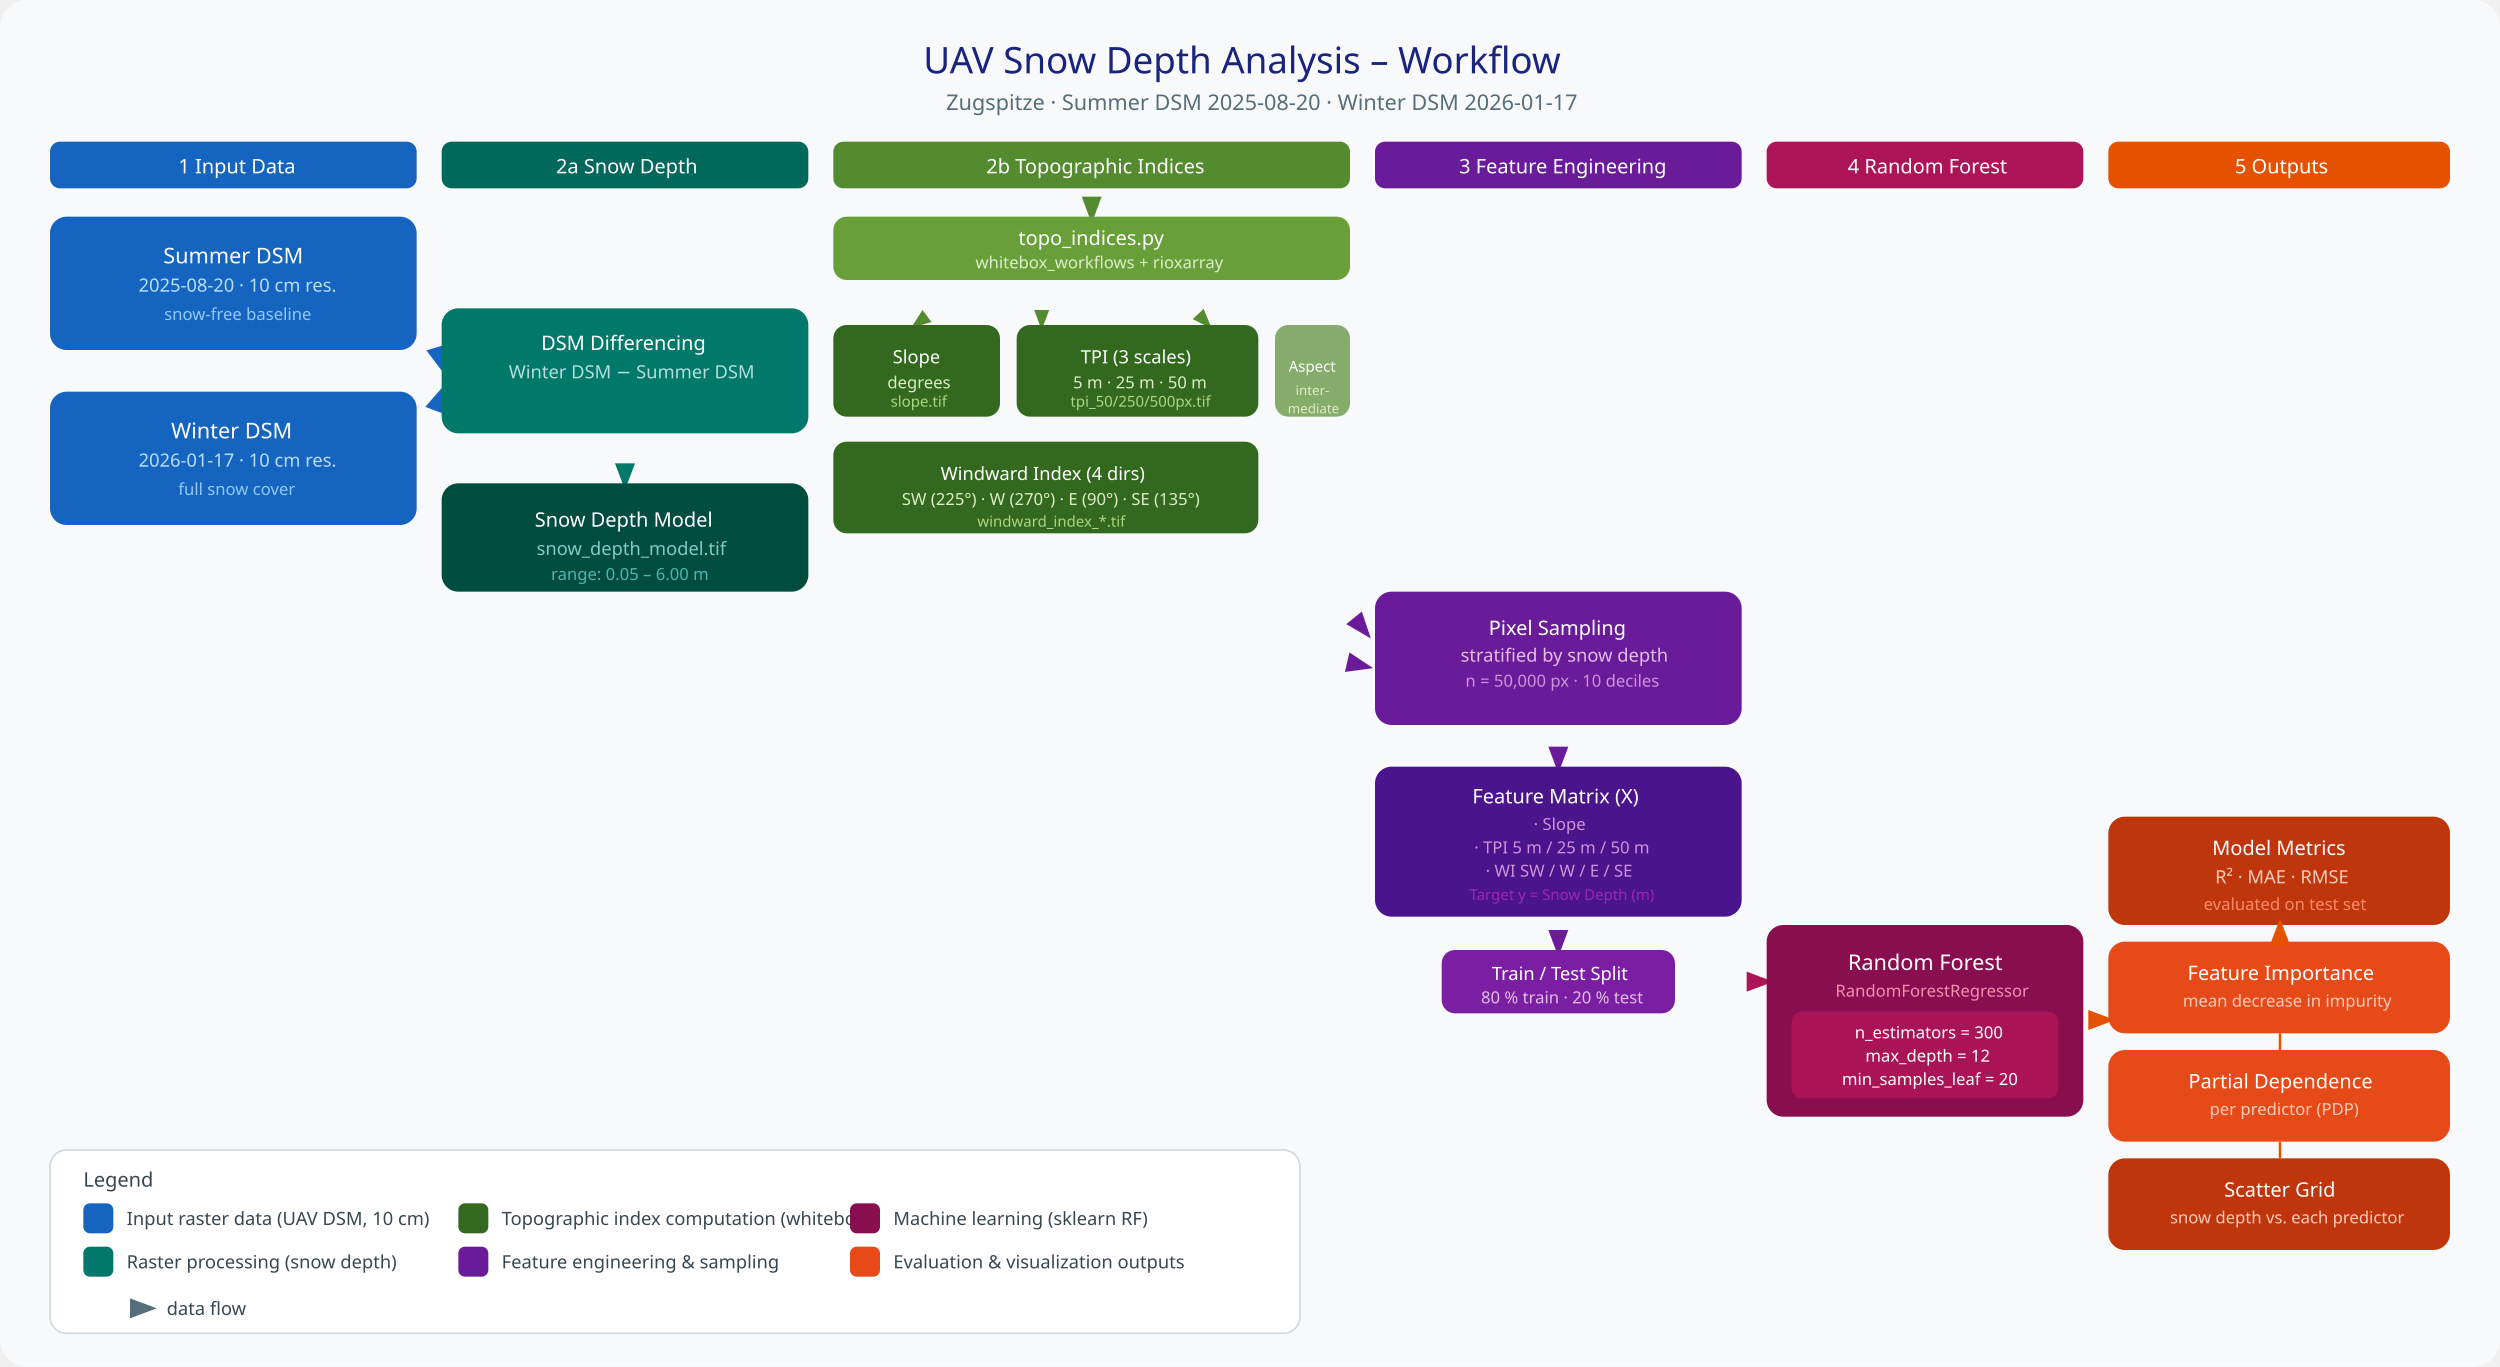
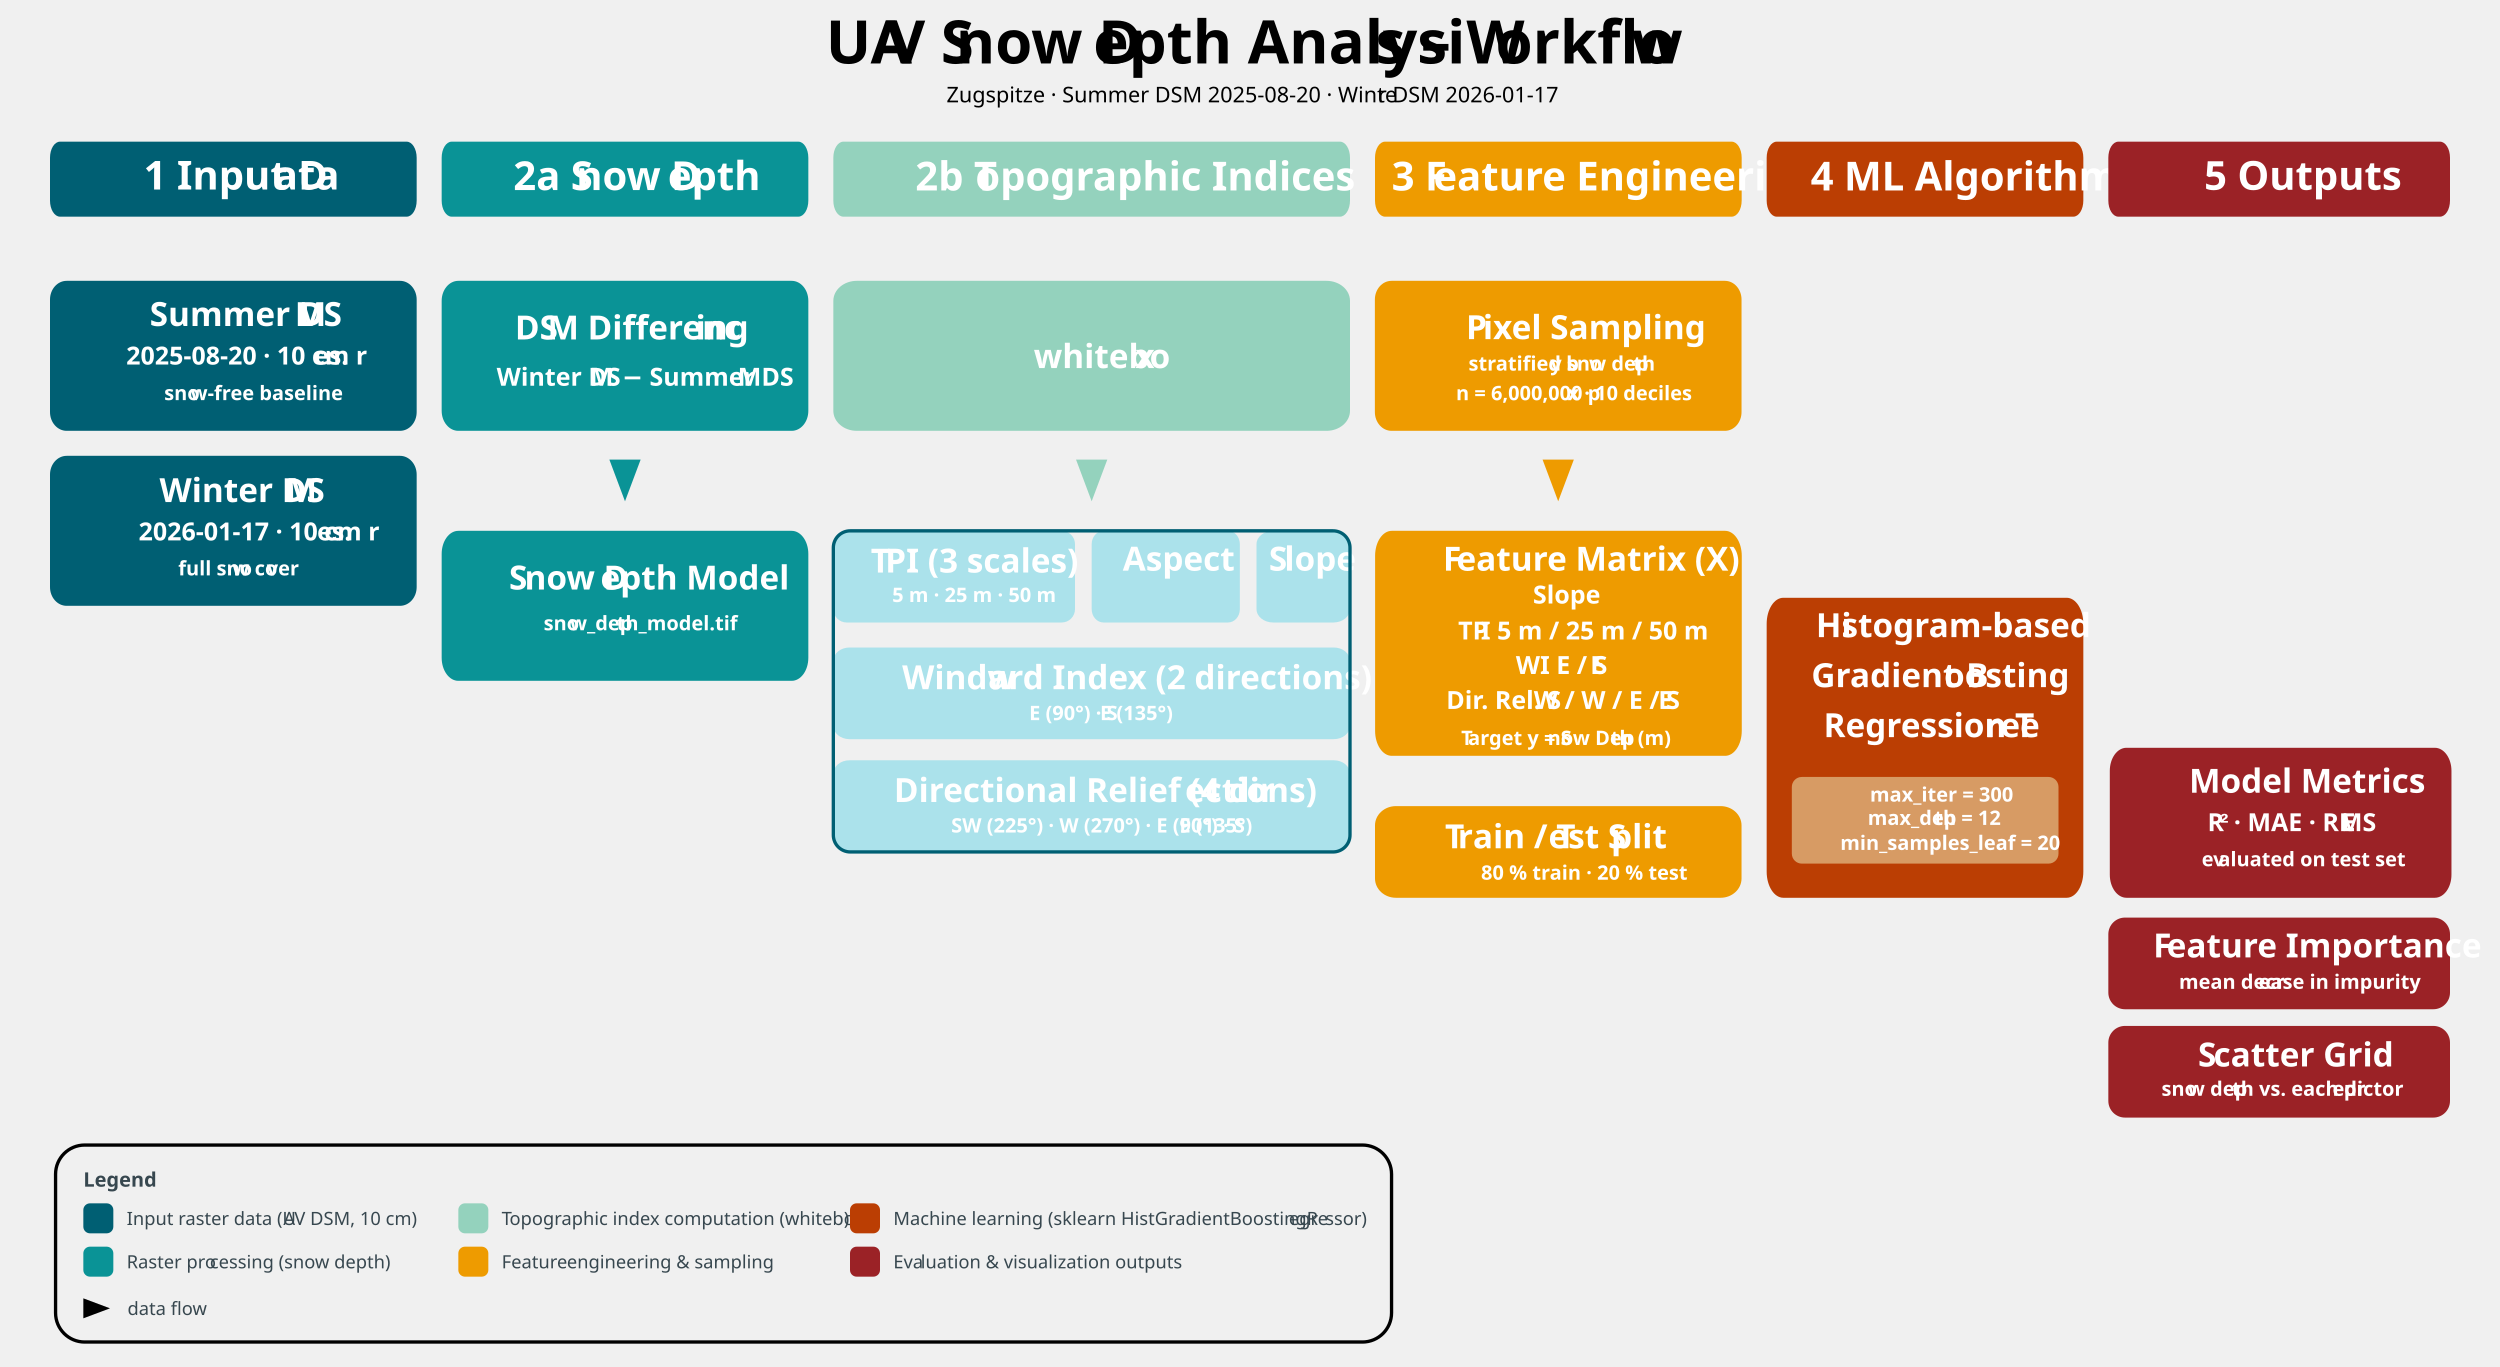
- <svg xmlns="http://www.w3.org/2000/svg" version="1.1" id="Ebene_1" x="0px" y="0px" width="1500px" height="820px" viewBox="0 0 1500 820" enable-background="new 0 0 1500 820" xml:space="preserve">
-   <path fill="#F8F9FA" d="M16,0h1468c8.837,0,16,7.164,16,16v788c0,8.837-7.163,16-16,16H16c-8.836,0-16-7.163-16-16V16  C0,7.164,7.164,0,16,0z" />
-   <text transform="matrix(1 0 0 1 553.9873 44)" fill="#1A237E" font-family="'SegoeUI-Bold'" font-size="22">UAV Snow Depth Analysis – Workflow</text>
-   <text transform="matrix(1 0 0 1 567.7017 66)" fill="#546E7A" font-family="'SegoeUI'" font-size="13">Zugspitze · Summer DSM 2025-08-20 · Winter DSM 2026-01-17</text>
-   <path fill="#1565C0" d="M36,85h208c3.313,0,6,2.687,6,6v16c0,3.313-2.687,6-6,6H36c-3.313,0-6-2.687-6-6V91  C30,87.687,32.687,85,36,85z" />
-   <text transform="matrix(1 0 0 1 107.0176 104)" fill="#FFFFFF" font-family="'SegoeUI-Semibold'" font-size="12">1 Input Data</text>
-   <path fill="#00695C" d="M271,85h208c3.313,0,6,2.687,6,6v16c0,3.313-2.687,6-6,6H271c-3.313,0-6-2.687-6-6V91  C265,87.687,267.687,85,271,85z" />
-   <text transform="matrix(1 0 0 1 333.583 104)" fill="#FFFFFF" font-family="'SegoeUI-Semibold'" font-size="12">2a Snow Depth</text>
-   <path fill="#558B2F" d="M506,85h298c3.313,0,6,2.687,6,6v16c0,3.313-2.687,6-6,6H506c-3.313,0-6-2.687-6-6V91  C500,87.687,502.687,85,506,85z" />
-   <text transform="matrix(1 0 0 1 591.7539 104)" fill="#FFFFFF" font-family="'SegoeUI-Semibold'" font-size="12">2b Topographic Indices</text>
-   <path fill="#6A1B9A" d="M831,85h208c3.313,0,6,2.687,6,6v16c0,3.313-2.687,6-6,6H831c-3.313,0-6-2.687-6-6V91  C825,87.687,827.687,85,831,85z" />
-   <text transform="matrix(1 0 0 1 875.4424 104)" fill="#FFFFFF" font-family="'SegoeUI-Semibold'" font-size="12">3 Feature Engineering</text>
-   <path fill="#AD1457" d="M1066,85h178c3.313,0,6,2.687,6,6v16c0,3.313-2.687,6-6,6h-178c-3.313,0-6-2.687-6-6V91  C1060,87.687,1062.687,85,1066,85z" />
-   <text transform="matrix(1 0 0 1 1108.655 104)" fill="#FFFFFF" font-family="'SegoeUI-Semibold'" font-size="12">4 Random Forest</text>
-   <path fill="#E65100" d="M1271,85h193c3.313,0,6,2.687,6,6v16c0,3.313-2.687,6-6,6h-193c-3.313,0-6-2.687-6-6V91  C1265,87.687,1267.687,85,1271,85z" />
-   <text transform="matrix(1 0 0 1 1340.944 104)" fill="#FFFFFF" font-family="'SegoeUI-Semibold'" font-size="12">5 Outputs</text>
-   <path fill="#1565C0" d="M40,130h200c5.523,0,10,4.477,10,10v60c0,5.523-4.477,10-10,10H40c-5.523,0-10-4.477-10-10v-60  C30,134.477,34.477,130,40,130z" />
-   <text transform="matrix(1 0 0 1 97.9629 158)" fill="#FFFFFF" font-family="'SegoeUI-Bold'" font-size="13">Summer DSM</text>
-   <text transform="matrix(1 0 0 1 83.1416 175)" fill="#BBDEFB" font-family="'SegoeUI'" font-size="11">2025-08-20 · 10 cm res.</text>
-   <text transform="matrix(1 0 0 1 98.5181 192)" fill="#90CAF9" font-family="'SegoeUI'" font-size="10">snow-free baseline</text>
-   <path fill="#1565C0" d="M40,235h200c5.523,0,10,4.477,10,10v60c0,5.523-4.477,10-10,10H40c-5.523,0-10-4.477-10-10v-60  C30,239.477,34.477,235,40,235z" />
-   <text transform="matrix(1 0 0 1 102.6313 263)" fill="#FFFFFF" font-family="'SegoeUI-Bold'" font-size="13">Winter DSM</text>
-   <text transform="matrix(1 0 0 1 83.1416 280)" fill="#BBDEFB" font-family="'SegoeUI'" font-size="11">2026-01-17 · 10 cm res.</text>
-   <text transform="matrix(1 0 0 1 106.9629 297)" fill="#90CAF9" font-family="'SegoeUI'" font-size="10">full snow cover</text>
-   <path fill="none" d="" />
-   <path fill="#1565C0" d="M267.299,206.782l-11.494,3.448l10.345,13.601L267.299,206.782z" />
-   <path marker-end="url(#arr-blue)" fill="#1565C0" d="M265,220" />
-   <path fill="none" d="" />
-   <path fill="#1565C0" d="M255.168,244.129l11.236,4.213v-17.088L255.168,244.129z" />
-   <path marker-end="url(#arr-blue)" fill="#1565C0" d="M265,235" />
-   <path fill="#00796B" d="M275,185h200c5.522,0,10,4.477,10,10v55c0,5.523-4.478,10-10,10H275c-5.523,0-10-4.477-10-10v-55  C265,189.477,269.477,185,275,185z" />
-   <text transform="matrix(1 0 0 1 324.6709 210)" fill="#FFFFFF" font-family="'SegoeUI-Bold'" font-size="12">DSM Differencing</text>
-   <text transform="matrix(1 0 0 1 305.2456 227)" fill="#B2DFDB" font-family="'SegoeUI'" font-size="11">Winter DSM − Summer DSM</text>
-   <path fill="none" d="" />
-   <path fill="#00796B" d="M381,278h-12l6,16L381,278z" />
-   <path marker-end="url(#arr-teal)" fill="#00796B" d="M375,290" />
-   <path fill="#004D40" d="M275,290h200c5.522,0,10,4.477,10,10v45c0,5.523-4.478,10-10,10H275c-5.523,0-10-4.477-10-10v-45  C265,294.477,269.477,290,275,290z" />
-   <text transform="matrix(1 0 0 1 320.8301 316)" fill="#FFFFFF" font-family="'SegoeUI-Bold'" font-size="12">Snow Depth Model</text>
-   <text transform="matrix(1 0 0 1 321.9497 333)" fill="#80CBC4" font-family="'SegoeUI'" font-size="11">snow_depth_model.tif</text>
-   <text transform="matrix(1 0 0 1 330.6201 348)" fill="#4DB6AC" font-family="'SegoeUI'" font-size="10">range: 0.05 – 6.00 m</text>
-   <path fill="none" d="" />
-   <path fill="#558B2F" d="M661,118h-12l6,16L661,118z" />
-   <path marker-end="url(#arr-green)" fill="#558B2F" d="M655,130" />
-   <path fill="#689F38" d="M508,130h294c4.418,0,8,3.582,8,8v22c0,4.418-3.582,8-8,8H508c-4.418,0-8-3.582-8-8v-22  C500,133.582,503.582,130,508,130z" />
-   <text transform="matrix(1 0 0 1 611.0459 147)" fill="#FFFFFF" font-family="'SegoeUI-Bold'" font-size="12">topo_indices.py</text>
-   <text transform="matrix(1 0 0 1 585.2734 161)" fill="#DCEDC8" font-family="'SegoeUI'" font-size="10">whitebox_workflows + rioxarray</text>
-   <path fill="none" d="" />
-   <path fill="#558B2F" d="M558.9,193.2l-5.4-7.2l-6.9,10.8L558.9,193.2z" />
-   <path marker-end="url(#arr-green)" fill="#558B2F" d="M549,195" />
-   <path fill="none" d="" />
-   <path fill="#558B2F" d="M629.5,186h-9l4.5,12L629.5,186z" />
-   <path marker-end="url(#arr-green)" fill="#558B2F" d="M625,195" />
-   <path fill="none" d="" />
-   <path fill="#558B2F" d="M722.188,185.339l-6.604,6.115l11.455,5.748L722.188,185.339z" />
-   <path marker-end="url(#arr-green)" fill="#558B2F" d="M725,195" />
-   <path fill="#33691E" d="M508,195h84c4.418,0,8,3.582,8,8v39c0,4.418-3.582,8-8,8h-84c-4.418,0-8-3.582-8-8v-39  C500,198.582,503.582,195,508,195z" />
-   <text transform="matrix(1 0 0 1 535.6055 218)" fill="#FFFFFF" font-family="'SegoeUI-Bold'" font-size="11">Slope</text>
-   <text transform="matrix(1 0 0 1 532.4072 233)" fill="#DCEDC8" font-family="'SegoeUI'" font-size="10">degrees</text>
-   <text transform="matrix(1 0 0 1 534.3662 244)" fill="#AED581" font-family="'SegoeUI'" font-size="9">slope.tif</text>
-   <path fill="#33691E" d="M618,195h129c4.418,0,8,3.582,8,8v39c0,4.418-3.582,8-8,8H618c-4.418,0-8-3.582-8-8v-39  C610,198.582,613.582,195,618,195z" />
-   <text transform="matrix(1 0 0 1 648.4199 218)" fill="#FFFFFF" font-family="'SegoeUI-Bold'" font-size="11">TPI (3 scales)</text>
-   <text transform="matrix(1 0 0 1 643.8481 233)" fill="#DCEDC8" font-family="'SegoeUI'" font-size="10">5 m · 25 m · 50 m</text>
-   <text transform="matrix(1 0 0 1 642.249 244)" fill="#AED581" font-family="'SegoeUI'" font-size="9">tpi_50/250/500px.tif</text>
-   <path fill="#33691E" d="M508,265h239c4.418,0,8,3.582,8,8v39c0,4.418-3.582,8-8,8H508c-4.418,0-8-3.582-8-8v-39  C500,268.582,503.582,265,508,265z" />
-   <text transform="matrix(1 0 0 1 564.3867 288)" fill="#FFFFFF" font-family="'SegoeUI-Bold'" font-size="11">Windward Index (4 dirs)</text>
-   <text transform="matrix(1 0 0 1 541.082 303)" fill="#DCEDC8" font-family="'SegoeUI'" font-size="10">SW (225°) · W (270°) · E (90°) · SE (135°)</text>
-   <text transform="matrix(1 0 0 1 586.3901 316)" fill="#AED581" font-family="'SegoeUI'" font-size="9">windward_index_*.tif</text>
-   <path opacity="0.7" fill="#558B2F" enable-background="new    " d="M773,195h29c4.418,0,8,3.582,8,8v39c0,4.418-3.582,8-8,8h-29  c-4.418,0-8-3.582-8-8v-39C765,198.582,768.582,195,773,195z" />
-   <text transform="matrix(1 0 0 1 773.1943 223)" fill="#FFFFFF" font-family="'SegoeUI-Semibold'" font-size="9">Aspect</text>
-   <text transform="matrix(1 0 0 1 777.3301 237)" fill="#DCEDC8" font-family="'SegoeUI'" font-size="8">inter-</text>
-   <text transform="matrix(1 0 0 1 772.6563 248)" fill="#DCEDC8" font-family="'SegoeUI'" font-size="8">mediate</text>
-   <path fill="none" d="" />
-   <path fill="#6A1B9A" d="M809.649,391.464l-2.688,11.695l16.938-2.263L809.649,391.464z" />
-   <path marker-end="url(#arr-purple)" fill="#6A1B9A" d="M820,400" />
-   <path fill="none" d="" />
-   <path fill="#6A1B9A" d="M817.09,366.903l-9.313,7.567l14.746,8.634L817.09,366.903z" />
-   <path marker-end="url(#arr-purple)" fill="#6A1B9A" d="M820,380" />
-   <path fill="#6A1B9A" d="M835,355h200c5.522,0,10,4.477,10,10v60c0,5.522-4.478,10-10,10H835c-5.522,0-10-4.478-10-10v-60  C825,359.477,829.478,355,835,355z" />
-   <text transform="matrix(1 0 0 1 893.2285 381)" fill="#FFFFFF" font-family="'SegoeUI-Bold'" font-size="12">Pixel Sampling</text>
-   <text transform="matrix(1 0 0 1 876.3447 397)" fill="#E1BEE7" font-family="'SegoeUI'" font-size="11">stratified by snow depth</text>
-   <text transform="matrix(1 0 0 1 879.2363 412)" fill="#CE93D8" font-family="'SegoeUI'" font-size="10">n = 50,000 px · 10 deciles</text>
-   <path fill="none" d="" />
-   <path fill="#6A1B9A" d="M941,448h-12l6,16L941,448z" />
-   <path marker-end="url(#arr-purple)" fill="#6A1B9A" d="M935,460" />
-   <path fill="#4A148C" d="M835,460h200c5.522,0,10,4.478,10,10v70c0,5.522-4.478,10-10,10H835c-5.522,0-10-4.478-10-10v-70  C825,464.478,829.478,460,835,460z" />
-   <text transform="matrix(1 0 0 1 883.4229 482)" fill="#FFFFFF" font-family="'SegoeUI-Bold'" font-size="12">Feature Matrix (X)</text>
-   <text transform="matrix(1 0 0 1 920.1953 498)" fill="#CE93D8" font-family="'SegoeUI'" font-size="10">· Slope</text>
-   <text transform="matrix(1 0 0 1 884.5459 512)" fill="#CE93D8" font-family="'SegoeUI'" font-size="10">· TPI 5 m / 25 m / 50 m</text>
-   <text transform="matrix(1 0 0 1 891.4014 526)" fill="#CE93D8" font-family="'SegoeUI'" font-size="10">· WI SW / W / E / SE</text>
-   <text transform="matrix(1 0 0 1 881.7031 540)" fill="#9C27B0" font-family="'SegoeUI'" font-size="9">Target y = Snow Depth (m)</text>
-   <path fill="none" d="" />
-   <path fill="#6A1B9A" d="M941,558h-12l6,16L941,558z" />
-   <path marker-end="url(#arr-purple)" fill="#6A1B9A" d="M935,570" />
-   <path fill="#7B1FA2" d="M873,570h124c4.418,0,8,3.582,8,8v22c0,4.418-3.582,8-8,8H873c-4.418,0-8-3.582-8-8v-22  C865,573.582,868.582,570,873,570z" />
-   <text transform="matrix(1 0 0 1 895.1006 588)" fill="#FFFFFF" font-family="'SegoeUI-Semibold'" font-size="11">Train / Test Split</text>
-   <text transform="matrix(1 0 0 1 888.5918 602)" fill="#E1BEE7" font-family="'SegoeUI'" font-size="10">80 % train · 20 % test</text>
-   <path fill="none" d="" />
-   <path fill="#AD1457" d="M1048,583v12l16-6L1048,583z" />
-   <path marker-end="url(#arr-pink)" fill="#AD1457" d="M1060,589" />
-   <path fill="#880E4F" d="M1070,555h170c5.522,0,10,4.478,10,10v95c0,5.522-4.478,10-10,10h-170c-5.522,0-10-4.478-10-10v-95  C1060,559.478,1064.478,555,1070,555z" />
-   <text transform="matrix(1 0 0 1 1108.761 582)" fill="#FFFFFF" font-family="'SegoeUI-Bold'" font-size="13">Random Forest</text>
-   <text transform="matrix(1 0 0 1 1101.248 598)" fill="#F48FB1" font-family="'SegoeUI'" font-size="10">RandomForestRegressor</text>
-   <path opacity="0.6" fill="#C2185B" enable-background="new    " d="M1081,607h148c3.313,0,6,2.687,6,6v40c0,3.313-2.687,6-6,6h-148  c-3.313,0-6-2.687-6-6v-40C1075,609.687,1077.687,607,1081,607z" />
-   <text transform="matrix(1 0 0 1 1112.873 623)" fill="#FFFFFF" font-family="'SegoeUI'" font-size="10">n_estimators = 300</text>
-   <text transform="matrix(1 0 0 1 1119.207 637)" fill="#FFFFFF" font-family="'SegoeUI'" font-size="10">max_depth = 12</text>
-   <text transform="matrix(1 0 0 1 1105.158 651)" fill="#FFFFFF" font-family="'SegoeUI'" font-size="10">min_samples_leaf = 20</text>
-   <path fill="none" d="" />
-   <path fill="#E65100" d="M1253,606v12l16-6L1253,606z" />
-   <path marker-end="url(#arr-orange)" fill="#E65100" d="M1265,612" />
-   <path fill="#BF360C" d="M1275,490h185c5.522,0,10,4.478,10,10v45c0,5.522-4.478,10-10,10h-185c-5.522,0-10-4.478-10-10v-45  C1265,494.478,1269.478,490,1275,490z" />
-   <text transform="matrix(1 0 0 1 1327.31 513)" fill="#FFFFFF" font-family="'SegoeUI-Bold'" font-size="12">Model Metrics</text>
-   <text transform="matrix(1 0 0 1 1329.084 530)" fill="#FFCCBC" font-family="'SegoeUI'" font-size="11">R² · MAE · RMSE</text>
-   <text transform="matrix(1 0 0 1 1322.185 546)" fill="#FF8A65" font-family="'SegoeUI'" font-size="10">evaluated on test set</text>
-   <path fill="#E64A19" d="M1275,565h185c5.522,0,10,4.478,10,10v35c0,5.522-4.478,10-10,10h-185c-5.522,0-10-4.478-10-10v-35  C1265,569.478,1269.478,565,1275,565z" />
-   <text transform="matrix(1 0 0 1 1312.509 588)" fill="#FFFFFF" font-family="'SegoeUI-Bold'" font-size="12">Feature Importance</text>
-   <text transform="matrix(1 0 0 1 1309.704 604)" fill="#FFCCBC" font-family="'SegoeUI'" font-size="10">mean decrease in impurity</text>
-   <path fill="#E64A19" d="M1275,630h185c5.522,0,10,4.478,10,10v35c0,5.522-4.478,10-10,10h-185c-5.522,0-10-4.478-10-10v-35  C1265,634.478,1269.478,630,1275,630z" />
-   <text transform="matrix(1 0 0 1 1313.062 653)" fill="#FFFFFF" font-family="'SegoeUI-Bold'" font-size="12">Partial Dependence</text>
-   <text transform="matrix(1 0 0 1 1325.725 669)" fill="#FFCCBC" font-family="'SegoeUI'" font-size="10">per predictor (PDP)</text>
-   <path fill="#BF360C" d="M1275,695h185c5.522,0,10,4.478,10,10v35c0,5.522-4.478,10-10,10h-185c-5.522,0-10-4.478-10-10v-35  C1265,699.478,1269.478,695,1275,695z" />
-   <text transform="matrix(1 0 0 1 1334.496 718)" fill="#FFFFFF" font-family="'SegoeUI-Bold'" font-size="12">Scatter Grid</text>
-   <text transform="matrix(1 0 0 1 1301.986 734)" fill="#FFCCBC" font-family="'SegoeUI'" font-size="10">snow depth vs. each predictor</text>
-   <line fill="none" stroke="#E65100" stroke-width="1.5" x1="1368" y1="555" x2="1368" y2="565" />
-   <line fill="none" stroke="#E65100" stroke-width="1.5" x1="1368" y1="620" x2="1368" y2="630" />
-   <line fill="none" stroke="#E65100" stroke-width="1.5" x1="1368" y1="685" x2="1368" y2="695" />
-   <path fill="none" d="" />
-   <path fill="#E65100" d="M1362,567h12l-6-16L1362,567z" />
-   <path marker-end="url(#arr-orange)" fill="#E65100" d="M1368,555" />
-   <path fill="#FFFFFF" stroke="#CFD8DC" d="M40,690h730c5.522,0,10,4.478,10,10v90c0,5.522-4.478,10-10,10H40c-5.523,0-10-4.478-10-10  v-90C30,694.478,34.477,690,40,690z" />
-   <text transform="matrix(1 0 0 1 50 712)" fill="#37474F" font-family="'SegoeUI-Bold'" font-size="12">Legend</text>
-   <path fill="#1565C0" d="M54,722h10c2.209,0,4,1.791,4,4v10c0,2.209-1.791,4-4,4H54c-2.209,0-4-1.791-4-4v-10  C50,723.791,51.791,722,54,722z" />
-   <text transform="matrix(1 0 0 1 76 735)" fill="#37474F" font-family="'SegoeUI'" font-size="11">Input raster data (UAV DSM, 10 cm)</text>
-   <path fill="#00796B" d="M54,748h10c2.209,0,4,1.791,4,4v10c0,2.209-1.791,4-4,4H54c-2.209,0-4-1.791-4-4v-10  C50,749.791,51.791,748,54,748z" />
-   <text transform="matrix(1 0 0 1 76 761)" fill="#37474F" font-family="'SegoeUI'" font-size="11">Raster processing (snow depth)</text>
-   <path fill="#33691E" d="M279,722h10c2.209,0,4,1.791,4,4v10c0,2.209-1.791,4-4,4h-10c-2.209,0-4-1.791-4-4v-10  C275,723.791,276.791,722,279,722z" />
-   <text transform="matrix(1 0 0 1 301 735)" fill="#37474F" font-family="'SegoeUI'" font-size="11">Topographic index computation (whitebox)</text>
-   <path fill="#6A1B9A" d="M279,748h10c2.209,0,4,1.791,4,4v10c0,2.209-1.791,4-4,4h-10c-2.209,0-4-1.791-4-4v-10  C275,749.791,276.791,748,279,748z" />
-   <text transform="matrix(1 0 0 1 301 761)" fill="#37474F" font-family="'SegoeUI'" font-size="11">Feature engineering &amp; sampling</text>
-   <path fill="#880E4F" d="M514,722h10c2.209,0,4,1.791,4,4v10c0,2.209-1.791,4-4,4h-10c-2.209,0-4-1.791-4-4v-10  C510,723.791,511.791,722,514,722z" />
-   <text transform="matrix(1 0 0 1 536 735)" fill="#37474F" font-family="'SegoeUI'" font-size="11">Machine learning (sklearn RF)</text>
-   <path fill="#E64A19" d="M514,748h10c2.209,0,4,1.791,4,4v10c0,2.209-1.791,4-4,4h-10c-2.209,0-4-1.791-4-4v-10  C510,749.791,511.791,748,514,748z" />
-   <text transform="matrix(1 0 0 1 536 761)" fill="#37474F" font-family="'SegoeUI'" font-size="11">Evaluation &amp; visualization outputs</text>
-   <path fill="none" d="" />
-   <path fill="#546E7A" d="M78,779v12l16-6L78,779z" />
-   <path marker-end="url(#arr-grey)" fill="#546E7A" d="M90,785" />
-   <text transform="matrix(1 0 0 1 100 789)" fill="#37474F" font-family="'SegoeUI'" font-size="11">data flow </text>
+ <svg xmlns="http://www.w3.org/2000/svg" width="100%" height="100%" viewBox="0 0 1500 820" version="1.1" xml:space="preserve" style="fill-rule:evenodd;clip-rule:evenodd;stroke-linecap:round;stroke-linejoin:round;stroke-miterlimit:1.5;">
+   <g id="Title">
+     <g transform="matrix(36,0,0,36,1002.7,38.0683)" />
+     <text x="495.498px" y="38.068px" style="font-family:'Akrobat-Black', 'Akrobat';font-weight:900;font-size:36px;">UA<tspan x="531.714px " y="38.068px ">V</tspan> S<tspan x="573.474px 590.61px 606.63px " y="38.068px 38.068px 38.068px ">now</tspan> D<tspan x="655.95px " y="38.068px ">e</tspan>pth Analysi<tspan x="825.258px " y="38.068px ">s</tspan> – W<tspan x="897.33px " y="38.068px ">o</tspan>rkflo<tspan x="978.726px " y="38.068px ">w</tspan>
+     </text>
+     <text x="567.895px" y="61.392px" style="font-family:'SegoeUI', 'Segoe UI', sans-serif;font-size:13px;">Zugspitze · Summer DSM 2025-08-20 · Winte<tspan x="826.696px " y="61.392px ">r</tspan> DSM 2026-01-17</text>
+   </g>
+   <g id="_1.-Input-Data">
+     <path d="M36,85l208,0c3.313,0 6,4.318 6,9.643l0,25.714c0,5.325 -2.687,9.643 -6,9.643l-208,0c-3.313,0 -6,-4.318 -6,-9.643l0,-25.714c0,-5.325 2.687,-9.643 6,-9.643Z" style="fill:#005f73;fill-rule:nonzero;" />
+     <g transform="matrix(24,0,0,24,194.48,113.74)" />
+     <text x="86.168px" y="113.74px" style="font-family:'Akrobat-Black', 'Akrobat';font-weight:900;font-size:24px;fill:#fff;">1 Input D<tspan x="164.264px " y="113.74px ">a</tspan>ta</text>
+     <path d="M40,168.5l200,-0c5.523,-0 10,5.037 10,11.25l0,67.5c0,6.213 -4.477,11.25 -10,11.25l-200,-0c-5.523,-0 -10,-5.037 -10,-11.25l0,-67.5c0,-6.213 4.477,-11.25 10,-11.25Z" style="fill:#005f73;fill-rule:nonzero;" />
+     <g transform="matrix(20,0,0,20,191.05,195.584)" />
+     <text x="89.81px" y="195.584px" style="font-family:'Akrobat-ExtraBold', 'Akrobat';font-weight:800;font-size:20px;fill:#fff;">Summer DS<tspan x="176.89px " y="195.584px ">M</tspan>
+     </text>
+     <g transform="matrix(15,0,0,15,204.402,218.735)" />
+     <text x="75.718px" y="218.735px" style="font-family:'Akrobat-Bold', 'Akrobat';font-weight:700;font-size:15px;fill:#fff;">2025-08-20 · 10 cm r<tspan x="188.427px " y="218.735px ">e</tspan>s.</text>
+     <g transform="matrix(12,0,0,12,183.943,240.069)" />
+     <text x="98.515px" y="240.069px" style="font-family:'Akrobat-SemiBold', 'Akrobat';font-weight:600;font-size:12px;fill:#fff;">sno<tspan x="114.283px " y="240.069px ">w</tspan>-free baseline</text>
+     <path d="M40,273.5l200,-0c5.523,-0 10,5.037 10,11.25l0,67.5c0,6.213 -4.477,11.25 -10,11.25l-200,-0c-5.523,-0 -10,-5.037 -10,-11.25l0,-67.5c0,-6.213 4.477,-11.25 10,-11.25Z" style="fill:#005f73;fill-rule:nonzero;" />
+     <g transform="matrix(20,0,0,20,185.51,301.237)" />
+     <text x="95.69px" y="301.237px" style="font-family:'Akrobat-ExtraBold', 'Akrobat';font-weight:800;font-size:20px;fill:#fff;">Winter DS<tspan x="171.35px " y="301.237px ">M</tspan>
+     </text>
+     <g transform="matrix(15,0,0,15,206.229,324.237)" />
+     <text x="83.139px" y="324.237px" style="font-family:'Akrobat-Bold', 'Akrobat';font-weight:700;font-size:15px;fill:#fff;">2026-01-17 · 10 cm r<tspan x="190.254px " y="324.237px ">e</tspan>s.</text>
+     <g transform="matrix(12,0,0,12,174.208,345.237)" />
+     <text x="106.96px" y="345.237px" style="font-family:'Akrobat-SemiBold', 'Akrobat';font-weight:600;font-size:12px;fill:#fff;">full sno<tspan x="139.42px " y="345.237px ">w</tspan> co<tspan x="160.036px " y="345.237px ">v</tspan>er</text>
+   </g>
+   <g id="_2a.-Snow-Depth">
+     <path d="M271,85l208,0c3.313,0 6,4.318 6,9.643l0,25.714c0,5.325 -2.687,9.643 -6,9.643l-208,0c-3.313,0 -6,-4.318 -6,-9.643l0,-25.714c0,-5.325 2.687,-9.643 6,-9.643Z" style="fill:#0a9396;fill-rule:nonzero;" />
+     <g transform="matrix(24,0,0,24,442.536,114.04)" />
+     <text x="307.992px" y="114.04px" style="font-family:'Akrobat-Black', 'Akrobat';font-weight:900;font-size:24px;fill:#fff;">2a S<tspan x="345.744px 357.168px 367.848px " y="114.04px 114.04px 114.04px ">now</tspan> D<tspan x="400.728px " y="114.04px ">e</tspan>pth</text>
+     <path d="M275,168.5l200,-0c5.522,-0 10,5.372 10,12l0,66c0,6.628 -4.478,12 -10,12l-200,-0c-5.523,-0 -10,-5.372 -10,-12l0,-66c0,-6.628 4.477,-12 10,-12Z" style="fill:#0a9396;fill-rule:nonzero;" />
+     <g transform="matrix(20,0,0,20,440.8,203.668)" />
+     <text x="308.96px" y="203.668px" style="font-family:'Akrobat-ExtraBold', 'Akrobat';font-weight:800;font-size:20px;fill:#fff;">DS<tspan x="328.5px " y="203.668px ">M</tspan> Differenc<tspan x="417.34px " y="203.668px ">i</tspan>ng</text>
+     <g transform="matrix(15,0,0,15,452.955,231.433)" />
+     <text x="297.99px" y="231.433px" style="font-family:'Akrobat-Bold', 'Akrobat';font-weight:700;font-size:15px;fill:#fff;">Winter DS<tspan x="353.85px " y="231.433px ">M</tspan> − Summer DS<tspan x="442.635px " y="231.433px ">M</tspan>
+     </text>
+     <path d="M384.375,275.777l-18.75,-0l9.375,25l9.375,-25Z" style="fill:#0a9396;fill-rule:nonzero;" />
+     <path d="M275,318.5l200,-0c5.522,-0 10,6.199 10,13.846l0,62.308c0,7.647 -4.478,13.846 -10,13.846l-200,-0c-5.523,-0 -10,-6.199 -10,-13.846l0,-62.308c0,-7.647 4.477,-13.846 10,-13.846Z" style="fill:#0a9396;fill-rule:nonzero;" />
+     <g transform="matrix(20,0,0,20,445.15,353.705)" />
+     <text x="305.39px" y="353.705px" style="font-family:'Akrobat-ExtraBold', 'Akrobat';font-weight:800;font-size:20px;fill:#fff;">S<tspan x="314.71px 324.17px 333.03px " y="353.705px 353.705px 353.705px ">now</tspan> D<tspan x="360.27px " y="353.705px ">e</tspan>pth Model</text>
+     <g transform="matrix(12,0,0,12,423.588,378.177)" />
+     <text x="326.184px" y="378.177px" style="font-family:'Akrobat-SemiBold', 'Akrobat';font-weight:600;font-size:12px;fill:#fff;">sno<tspan x="341.952px 348.852px " y="378.177px 378.177px ">w_</tspan>dep<tspan x="370.02px " y="378.177px ">t</tspan>h_model.tif</text>
+   </g>
+   <g id="_2b.-Topographic-Indices">
+     <path d="M506,85l298,0c3.313,0 6,4.318 6,9.643l0,25.714c0,5.325 -2.687,9.643 -6,9.643l-298,0c-3.313,0 -6,-4.318 -6,-9.643l0,-25.714c0,-5.325 2.687,-9.643 6,-9.643Z" style="fill:#94d2bd;fill-rule:nonzero;" />
+     <path d="M514.091,168.5l281.818,-0c7.781,-0 14.091,5.372 14.091,12l0,66c0,6.628 -6.31,12 -14.091,12l-281.818,-0c-7.782,-0 -14.091,-5.372 -14.091,-12l0,-66c0,-6.628 6.309,-12 14.091,-12Z" style="fill:#94d2bd;fill-rule:nonzero;" />
+     <path d="M664.375,275.777l-18.75,-0l9.375,25l9.375,-25Z" style="fill:#94d2bd;fill-rule:nonzero;" />
+     <g transform="matrix(24,0,0,24,760.744,114.268)" />
+     <text x="549.184px" y="114.268px" style="font-family:'Akrobat-Black', 'Akrobat';font-weight:900;font-size:24px;fill:#fff;">2b T<tspan x="585.232px " y="114.268px ">o</tspan>pographic Indices</text>
+     <g transform="matrix(20,0,0,20,689.64,220.86)" />
+     <text x="620.24px" y="220.86px" style="font-family:'Akrobat-ExtraBold', 'Akrobat';font-weight:800;font-size:20px;fill:#fff;">whitebo<tspan x="681.18px " y="220.86px ">x</tspan>
+     </text>
+     <path d="M736.799,318.5l-74.686,-0c-3.928,-0 -7.113,3.582 -7.113,8l0,39c0,4.418 3.185,8 7.113,8l74.686,-0c3.928,-0 7.113,-3.582 7.113,-8l0,-39c0,-4.418 -3.185,-8 -7.113,-8Z" style="fill:#abe2eb;fill-rule:nonzero;" />
+     <path d="M637,318.5l-129,-0c-4.418,-0 -8,3.582 -8,8l0,39c0,4.418 3.582,8 8,8l129,-0c4.418,-0 8,-3.582 8,-8l0,-39c0,-4.418 -3.582,-8 -8,-8Z" style="fill:#abe2eb;fill-rule:nonzero;" />
+     <g transform="matrix(20,0,0,20,623.54,343.54)" />
+     <text x="522.46px" y="343.54px" style="font-family:'Akrobat-ExtraBold', 'Akrobat';font-weight:800;font-size:20px;fill:#fff;">T<tspan x="531.1px 541.12px " y="343.54px 343.54px ">PI</tspan> (3 scales)</text>
+     <g transform="matrix(12,0,0,12,609.79,361.2)" />
+     <text x="535.306px" y="361.2px" style="font-family:'Akrobat-SemiBold', 'Akrobat';font-weight:600;font-size:12px;fill:#fff;">5 m · 25 m · 50 m</text>
+     <path d="M509.725,388.5l290.55,-0c5.37,-0 9.725,3.582 9.725,8l-0,39c-0,4.418 -4.355,8 -9.725,8l-290.55,-0c-5.37,-0 -9.725,-3.582 -9.725,-8l-0,-39c-0,-4.418 4.355,-8 9.725,-8Z" style="fill:#abe2eb;fill-rule:nonzero;" />
+     <path d="M509.725,456.167l290.55,-0c5.37,-0 9.725,3.582 9.725,8l-0,39c-0,4.418 -4.355,8 -9.725,8l-290.55,-0c-5.37,-0 -9.725,-3.582 -9.725,-8l-0,-39c-0,-4.418 4.355,-8 9.725,-8Z" style="fill:#abe2eb;fill-rule:nonzero;" />
+     <g transform="matrix(20,0,0,20,769.93,413.54)" />
+     <text x="541.29px" y="413.54px" style="font-family:'Akrobat-ExtraBold', 'Akrobat';font-weight:800;font-size:20px;fill:#fff;">Windw<tspan x="592.85px " y="413.54px ">a</tspan>rd Index (2 directions)</text>
+     <g transform="matrix(20,0,0,20,773.32,481.207)" />
+     <text x="536.34px" y="481.207px" style="font-family:'Akrobat-ExtraBold', 'Akrobat';font-weight:800;font-size:20px;fill:#fff;">Directional Relief (4 dir<tspan x="711.02px " y="481.207px ">e</tspan>ctions)</text>
+     <g transform="matrix(12,0,0,12,692.18,432.079)" />
+     <text x="617.48px" y="432.079px" style="font-family:'Akrobat-SemiBold', 'Akrobat';font-weight:600;font-size:12px;fill:#fff;">E (90°) · S<tspan x="660.02px " y="432.079px ">E</tspan> (135°)</text>
+     <g transform="matrix(12,0,0,12,739.822,499.507)" />
+     <text x="570.706px" y="499.507px" style="font-family:'Akrobat-SemiBold', 'Akrobat';font-weight:600;font-size:12px;fill:#fff;">SW (225°) · W (270°) · E (90°) · S<tspan x="707.662px " y="499.507px ">E</tspan> (135°)</text>
+     <path d="M763.883,318.5l36.146,-0c5.506,-0 9.971,3.582 9.971,8l0,39c0,4.418 -4.465,8 -9.971,8l-36.146,-0c-5.506,-0 -9.971,-3.582 -9.971,-8l0,-39c0,-4.418 4.465,-8 9.971,-8Z" style="fill:#abe2eb;fill-rule:nonzero;" />
+     <g transform="matrix(20,0,0,20,802.806,342.4)" />
+     <text x="761.306px" y="342.4px" style="font-family:'Akrobat-ExtraBold', 'Akrobat';font-weight:800;font-size:20px;fill:#fff;">S<tspan x="770.626px " y="342.4px ">l</tspan>ope</text>
+     <g transform="matrix(20,0,0,20,725.706,342.4)" />
+     <text x="673.666px" y="342.4px" style="font-family:'Akrobat-ExtraBold', 'Akrobat';font-weight:800;font-size:20px;fill:#fff;">Aspect</text>
+   </g>
+   <g id="_3.-Feature-Engineering">
+     <path d="M831,85l208,0c3.313,0 6,4.318 6,9.643l0,25.714c0,5.325 -2.687,9.643 -6,9.643l-208,0c-3.313,0 -6,-4.318 -6,-9.643l0,-25.714c0,-5.325 2.687,-9.643 6,-9.643Z" style="fill:#ee9b00;fill-rule:nonzero;" />
+     <g transform="matrix(24,0,0,24,1035.92,114.268)" />
+     <text x="835.016px" y="114.268px" style="font-family:'Akrobat-Black', 'Akrobat';font-weight:900;font-size:24px;fill:#fff;">3 F<tspan x="860.072px " y="114.268px ">e</tspan>ature Engineering</text>
+     <path d="M834.922,168.5l200,-0c5.522,-0 10,5.037 10,11.25l-0,67.5c-0,6.212 -4.478,11.25 -10,11.25l-200,-0c-5.522,-0 -10,-5.038 -10,-11.25l-0,-67.5c-0,-6.213 4.478,-11.25 10,-11.25Z" style="fill:#ee9b00;fill-rule:nonzero;" />
+     <g transform="matrix(20,0,0,20,990.13,203.48)" />
+     <text x="879.63px" y="203.48px" style="font-family:'Akrobat-ExtraBold', 'Akrobat';font-weight:800;font-size:20px;fill:#fff;">P<tspan x="889.73px 894.25px 902.49px " y="203.48px 203.48px 203.48px ">ixe</tspan>l Sampling</text>
+     <g transform="matrix(12,0,0,12,989.246,222.356)" />
+     <text x="881.102px" y="222.356px" style="font-family:'Akrobat-SemiBold', 'Akrobat';font-weight:600;font-size:12px;fill:#fff;">stratified b<tspan x="930.17px " y="222.356px ">y</tspan> sno<tspan x="953.426px " y="222.356px ">w</tspan> dep<tspan x="979.97px " y="222.356px ">t</tspan>h</text>
+     <g transform="matrix(12,0,0,12,995.87,240.125)" />
+     <text x="873.602px" y="240.125px" style="font-family:'Akrobat-SemiBold', 'Akrobat';font-weight:600;font-size:12px;fill:#fff;">n = 6,000,000 p<tspan x="940.49px " y="240.125px ">x</tspan> · 10 deciles</text>
+     <path d="M944.297,275.777l-18.75,-0l9.375,25l9.375,-25Z" style="fill:#ee9b00;fill-rule:nonzero;" />
+     <path d="M835.059,318.5l200,-0c5.522,-0 10,6.717 10,15l-0,105c-0,8.283 -4.478,15 -10,15l-200,-0c-5.522,-0 -10,-6.717 -10,-15l-0,-105c-0,-8.283 4.478,-15 10,-15Z" style="fill:#ee9b00;fill-rule:nonzero;" />
+     <g transform="matrix(20,0,0,20,1004.04,342.4)" />
+     <text x="865.802px" y="342.4px" style="font-family:'Akrobat-ExtraBold', 'Akrobat';font-weight:800;font-size:20px;fill:#fff;">F<tspan x="873.882px " y="342.4px ">e</tspan>ature Matrix (X)</text>
+     <g transform="matrix(15,0,0,15,950.531,362.137)" />
+     <text x="919.751px" y="362.137px" style="font-family:'Akrobat-Bold', 'Akrobat';font-weight:700;font-size:15px;fill:#fff;">Slope</text>
+     <g transform="matrix(15,0,0,15,995.507,383.696)" />
+     <text x="874.877px" y="383.696px" style="font-family:'Akrobat-Bold', 'Akrobat';font-weight:700;font-size:15px;fill:#fff;">TP<tspan x="888.497px " y="383.696px ">I</tspan> 5 m / 25 m / 50 m</text>
+     <g transform="matrix(15,0,0,15,961.069,404.397)" />
+     <text x="909.514px" y="404.397px" style="font-family:'Akrobat-Bold', 'Akrobat';font-weight:700;font-size:15px;fill:#fff;">WI E / S<tspan x="954.154px " y="404.397px ">E</tspan>
+     </text>
+     <g transform="matrix(15,0,0,15,1001.9,425.377)" />
+     <text x="867.739px" y="425.377px" style="font-family:'Akrobat-Bold', 'Akrobat';font-weight:700;font-size:15px;fill:#fff;">Dir. Rel. S<tspan x="920.284px " y="425.377px ">W</tspan> / W / E / S<tspan x="994.984px " y="425.377px ">E</tspan>
+     </text>
+     <g transform="matrix(12,0,0,12,993.806,447.008)" />
+     <text x="876.71px" y="447.008px" style="font-family:'Akrobat-SemiBold', 'Akrobat';font-weight:600;font-size:12px;fill:#fff;">T<tspan x="880.85px " y="447.008px ">a</tspan>rget y = S<tspan x="928.598px 934.19px 939.446px " y="447.008px 447.008px 447.008px ">now</tspan> Dep<tspan x="966.422px " y="447.008px ">t</tspan>h (m)</text>
+     <path d="M837.567,483.667l194.788,-0c6.94,-0 12.567,5.184 12.567,11.579l-0,31.842c-0,6.394 -5.627,11.579 -12.567,11.579l-194.788,-0c-6.94,-0 -12.567,-5.185 -12.567,-11.579l-0,-31.842c-0,-6.395 5.627,-11.579 12.567,-11.579Z" style="fill:#ee9b00;fill-rule:nonzero;" />
+     <g transform="matrix(20,0,0,20,991.369,508.967)" />
+     <text x="866.989px" y="508.967px" style="font-family:'Akrobat-ExtraBold', 'Akrobat';font-weight:800;font-size:20px;fill:#fff;">T<tspan x="874.669px " y="508.967px ">r</tspan>ain / T<tspan x="929.069px " y="508.967px ">e</tspan>st S<tspan x="966.609px " y="508.967px ">p</tspan>lit</text>
+     <g transform="matrix(12,0,0,12,981.041,527.831)" />
+     <text x="888.605px" y="527.831px" style="font-family:'Akrobat-SemiBold', 'Akrobat';font-weight:600;font-size:12px;fill:#fff;">80 % train · 20 % test</text>
+   </g>
+   <g id="_4.-Random-Forest">
+     <path d="M1066,85l178,0c3.313,0 6,4.318 6,9.643l0,25.714c0,5.325 -2.687,9.643 -6,9.643l-178,0c-3.313,0 -6,-4.318 -6,-9.643l0,-25.714c0,-5.325 2.687,-9.643 6,-9.643Z" style="fill:#bb3e03;fill-rule:nonzero;" />
+     <g transform="matrix(24,0,0,24,1224.92,114.268)" />
+     <text x="1086.42px" y="114.268px" style="font-family:'Akrobat-Black', 'Akrobat';font-weight:900;font-size:24px;fill:#fff;">4 ML Algorithm</text>
+     <path d="M1070,358.667l170,-0c5.522,-0 10,7.009 10,15.652l0,148.695c0,8.644 -4.478,15.653 -10,15.653l-170,-0c-5.522,-0 -10,-7.009 -10,-15.653l0,-148.695c0,-8.643 4.478,-15.652 10,-15.652Z" style="fill:#bb3e03;fill-rule:nonzero;" />
+     <g transform="matrix(1,0,0,1,1099.52,382.29)">
+       <text x="-9.964px" y="0px" style="font-family:'Akrobat-ExtraBold', 'Akrobat';font-weight:800;font-size:20px;fill:#fff;">Hi<tspan x="5.356px " y="0px ">s</tspan>togram-based</text>
+       <text x="-12.704px" y="30px" style="font-family:'Akrobat-ExtraBold', 'Akrobat';font-weight:800;font-size:20px;fill:#fff;">Gradient B<tspan x="66.916px " y="30px ">o</tspan>osting</text>
+       <g transform="matrix(20,0,0,20,116.706,60)" />
+       <text x="-5.394px" y="60px" style="font-family:'Akrobat-ExtraBold', 'Akrobat';font-weight:800;font-size:20px;fill:#fff;">Regression T<tspan x="91.606px " y="60px ">r</tspan>ee</text>
+     </g>
+     <path d="M1081.1,466.17l148,-0c3.313,-0 6,2.687 6,6l-0,40c-0,3.313 -2.687,6 -6,6l-148,-0c-3.313,-0 -6,-2.687 -6,-6l-0,-40c-0,-3.313 2.687,-6 6,-6Z" style="fill:#e9d8a6;fill-opacity:0.6;fill-rule:nonzero;" />
+     <g transform="matrix(12,0,0,12,1187.95,480.958)" />
+     <text x="1121.96px" y="480.958px" style="font-family:'Akrobat-SemiBold', 'Akrobat';font-weight:600;font-size:12px;fill:#fff;">max_iter = 300</text>
+     <g transform="matrix(12,0,0,12,1189,494.958)" />
+     <text x="1120.64px" y="494.958px" style="font-family:'Akrobat-SemiBold', 'Akrobat';font-weight:600;font-size:12px;fill:#fff;">max_dep<tspan x="1160.57px " y="494.958px ">t</tspan>h = 12</text>
+     <g transform="matrix(12,0,0,12,1205.75,509.958)" />
+     <text x="1104.15px" y="509.958px" style="font-family:'Akrobat-SemiBold', 'Akrobat';font-weight:600;font-size:12px;fill:#fff;">min_samples_leaf = 20</text>
+   </g>
+   <g id="_5.-Outputs">
+     <path d="M1271,85l193,0c3.313,0 6,4.318 6,9.643l0,25.714c0,5.325 -2.687,9.643 -6,9.643l-193,0c-3.313,0 -6,-4.318 -6,-9.643l0,-25.714c0,-5.325 2.687,-9.643 6,-9.643Z" style="fill:#9b2226;fill-rule:nonzero;" />
+     <g transform="matrix(24,0,0,24,1411.88,113.884)" />
+     <text x="1322.48px" y="113.884px" style="font-family:'Akrobat-Black', 'Akrobat';font-weight:900;font-size:24px;fill:#fff;">5 Outputs</text>
+     <path d="M1275.88,448.667l185,-0c5.522,-0 10,6.2 10,13.846l-0,62.308c-0,7.645 -4.478,13.846 -10,13.846l-185,-0c-5.522,-0 -10,-6.201 -10,-13.846l-0,-62.308c-0,-7.646 4.478,-13.846 10,-13.846Z" style="fill:#9b2226;fill-rule:nonzero;" />
+     <g transform="matrix(20,0,0,20,1422.45,475.647)" />
+     <text x="1313.45px" y="475.647px" style="font-family:'Akrobat-ExtraBold', 'Akrobat';font-weight:800;font-size:20px;fill:#fff;">Model Metrics</text>
+     <g transform="matrix(1,0,0,1,1324.51,498.691)">
+       <text x="0px" y="0px" style="font-family:'Akrobat-Bold', 'Akrobat';font-weight:700;font-size:15px;fill:#fff;">R</text>
+       <text x="7.56px" y="0px" style="font-family:'Arial-BoldMT', 'Arial', sans-serif;font-weight:700;font-size:15px;fill:#fff;">²</text>
+       <g transform="matrix(15,0,0,15,87.2701,0)" />
+       <text x="15.78px" y="0px" style="font-family:'Akrobat-Bold', 'Akrobat';font-weight:700;font-size:15px;fill:#fff;">· MAE · RMS<tspan x="80.355px " y="0px ">E</tspan>
+       </text>
+     </g>
+     <g transform="matrix(12,0,0,12,1415.43,519.744)" />
+     <text x="1321.02px" y="519.744px" style="font-family:'Akrobat-SemiBold', 'Akrobat';font-weight:600;font-size:12px;fill:#fff;">ev<tspan x="1331.01px " y="519.744px ">a</tspan>luated on test set</text>
+     <path d="M1275,550.549l185,-0c5.522,-0 10,4.478 10,10l0,35c0,5.522 -4.478,10 -10,10l-185,-0c-5.522,-0 -10,-4.478 -10,-10l0,-35c0,-5.522 4.478,-10 10,-10Z" style="fill:#9b2226;fill-rule:nonzero;" />
+     <g transform="matrix(20,0,0,20,1442.4,574.449)" />
+     <text x="1291.92px" y="574.449px" style="font-family:'Akrobat-ExtraBold', 'Akrobat';font-weight:800;font-size:20px;fill:#fff;">F<tspan x="1300px " y="574.449px ">e</tspan>ature Importance</text>
+     <g transform="matrix(12,0,0,12,1426.96,593.301)" />
+     <text x="1307.37px" y="593.301px" style="font-family:'Akrobat-SemiBold', 'Akrobat';font-weight:600;font-size:12px;fill:#fff;">mean decr<tspan x="1355.21px " y="593.301px ">e</tspan>ase in impurity</text>
+     <path d="M1275,615.549l185,-0c5.522,-0 10,4.478 10,10l0,35c0,5.522 -4.478,10 -10,10l-185,-0c-5.522,-0 -10,-4.478 -10,-10l0,-35c0,-5.522 4.478,-10 10,-10Z" style="fill:#9b2226;fill-rule:nonzero;" />
+     <g transform="matrix(20,0,0,20,1410.34,639.898)" />
+     <text x="1318.78px" y="639.898px" style="font-family:'Akrobat-ExtraBold', 'Akrobat';font-weight:800;font-size:20px;fill:#fff;">S<tspan x="1328.12px " y="639.898px ">c</tspan>atter Grid</text>
+     <g transform="matrix(12,0,0,12,1431.42,657.488)" />
+     <text x="1296.9px" y="657.488px" style="font-family:'Akrobat-SemiBold', 'Akrobat';font-weight:600;font-size:12px;fill:#fff;">sno<tspan x="1312.67px " y="657.488px ">w</tspan> dep<tspan x="1339.22px " y="657.488px ">t</tspan>h vs. each pr<tspan x="1399.5px " y="657.488px ">e</tspan>dictor</text>
+   </g>
+   <g id="Legende">
+     <text x="50px" y="712px" style="font-family:'SegoeUI-Bold', 'Segoe UI', sans-serif;font-weight:700;font-size:12px;fill:#37474f;">Legend</text>
+     <path d="M54,722l10,0c2.209,0 4,1.791 4,4l0,10c0,2.209 -1.791,4 -4,4l-10,0c-2.209,0 -4,-1.791 -4,-4l0,-10c0,-2.209 1.791,-4 4,-4Z" style="fill:#005f73;fill-rule:nonzero;" />
+     <text x="76px" y="735px" style="font-family:'SegoeUI', 'Segoe UI', sans-serif;font-size:11px;fill:#37474f;">Input raster data (U<tspan x="170.01px 176.354px 183.186px " y="735px 735px 735px ">AV </tspan>DSM, 10 cm)</text>
+     <path d="M54,748l10,0c2.209,0 4,1.791 4,4l0,10c0,2.209 -1.791,4 -4,4l-10,0c-2.209,0 -4,-1.791 -4,-4l0,-10c0,-2.209 1.791,-4 4,-4Z" style="fill:#0a9396;fill-rule:nonzero;" />
+     <text x="76px" y="761px" style="font-family:'SegoeUI', 'Segoe UI', sans-serif;font-size:11px;fill:#37474f;">Raster pro<tspan x="125.897px " y="761px ">c</tspan>essing (snow depth)</text>
+     <path d="M279,722l10,0c2.209,0 4,1.791 4,4l0,10c0,2.209 -1.791,4 -4,4l-10,0c-2.209,0 -4,-1.791 -4,-4l0,-10c0,-2.209 1.791,-4 4,-4Z" style="fill:#94d2bd;fill-rule:nonzero;" />
+     <text x="301px" y="735px" style="font-family:'SegoeUI', 'Segoe UI', sans-serif;font-size:11px;fill:#37474f;">T<tspan x="305.689px 312.134px " y="735px 735px ">op</tspan>ographic index computation (whitebox<tspan x="506.267px " y="735px ">)</tspan>
+     </text>
+     <path d="M279,748l10,0c2.209,0 4,1.791 4,4l0,10c0,2.209 -1.791,4 -4,4l-10,0c-2.209,0 -4,-1.791 -4,-4l0,-10c0,-2.209 1.791,-4 4,-4Z" style="fill:#ee9b00;fill-rule:nonzero;" />
+     <text x="301px" y="761px" style="font-family:'SegoeUI', 'Segoe UI', sans-serif;font-size:11px;fill:#37474f;">Feature<tspan x="337.25px " y="761px "> </tspan>engineering &amp; sampling</text>
+     <path d="M514,722l10,0c2.209,0 4,1.791 4,4l0,10c0,2.209 -1.791,4 -4,4l-10,0c-2.209,0 -4,-1.791 -4,-4l0,-10c0,-2.209 1.791,-4 4,-4Z" style="fill:#bb3e03;fill-rule:nonzero;" />
+     <text x="536px" y="735px" style="font-family:'SegoeUI', 'Segoe UI', sans-serif;font-size:11px;fill:#37474f;">Machine learning (sklearn HistGradientBoostingR<tspan x="773.306px 779.058px " y="735px 735px ">eg</tspan>re<tspan x="795.112px " y="735px ">s</tspan>sor)</text>
+     <path d="M514,748l10,0c2.209,0 4,1.791 4,4l0,10c0,2.209 -1.791,4 -4,4l-10,0c-2.209,0 -4,-1.791 -4,-4l0,-10c0,-2.209 1.791,-4 4,-4Z" style="fill:#9b2226;fill-rule:nonzero;" />
+     <text x="536px" y="761px" style="font-family:'SegoeUI', 'Segoe UI', sans-serif;font-size:11px;fill:#37474f;">Eva<tspan x="552.43px " y="761px ">l</tspan>uation &amp; visualization outputs</text>
+     <path d="M50,779l0,12l16,-6l-16,-6Z" style="fill-rule:nonzero;" />
+     <g transform="matrix(11,0,0,11,100.906,789)" />
+     <g transform="matrix(11,0,0,11,104.346,789)" />
+     <text x="76.494px" y="789px" style="font-family:'SegoeUI', 'Segoe UI', sans-serif;font-size:11px;fill:#37474f;">data ﬂow</text>
+   </g>
+   <path d="M810,328.651l0,172.365c0,5.602 -4.548,10.151 -10.151,10.151l-289.698,-0c-5.603,-0 -10.151,-4.549 -10.151,-10.151l-0,-172.365c-0,-5.603 4.548,-10.151 10.151,-10.151l289.698,-0c5.603,-0 10.151,4.548 10.151,10.151Z" style="fill:none;stroke:#005f73;stroke-width:2px;" />
+   <path d="M834.928,704.505l-0,83.236c-0,9.646 -7.831,17.478 -17.477,17.478l-766.635,-0c-9.646,-0 -17.477,-7.832 -17.477,-17.478l-0,-83.236c-0,-9.646 7.831,-17.478 17.477,-17.478l766.635,0c9.646,0 17.477,7.832 17.477,17.478Z" style="fill:none;stroke:#000;stroke-width:2px;" />
</svg>
